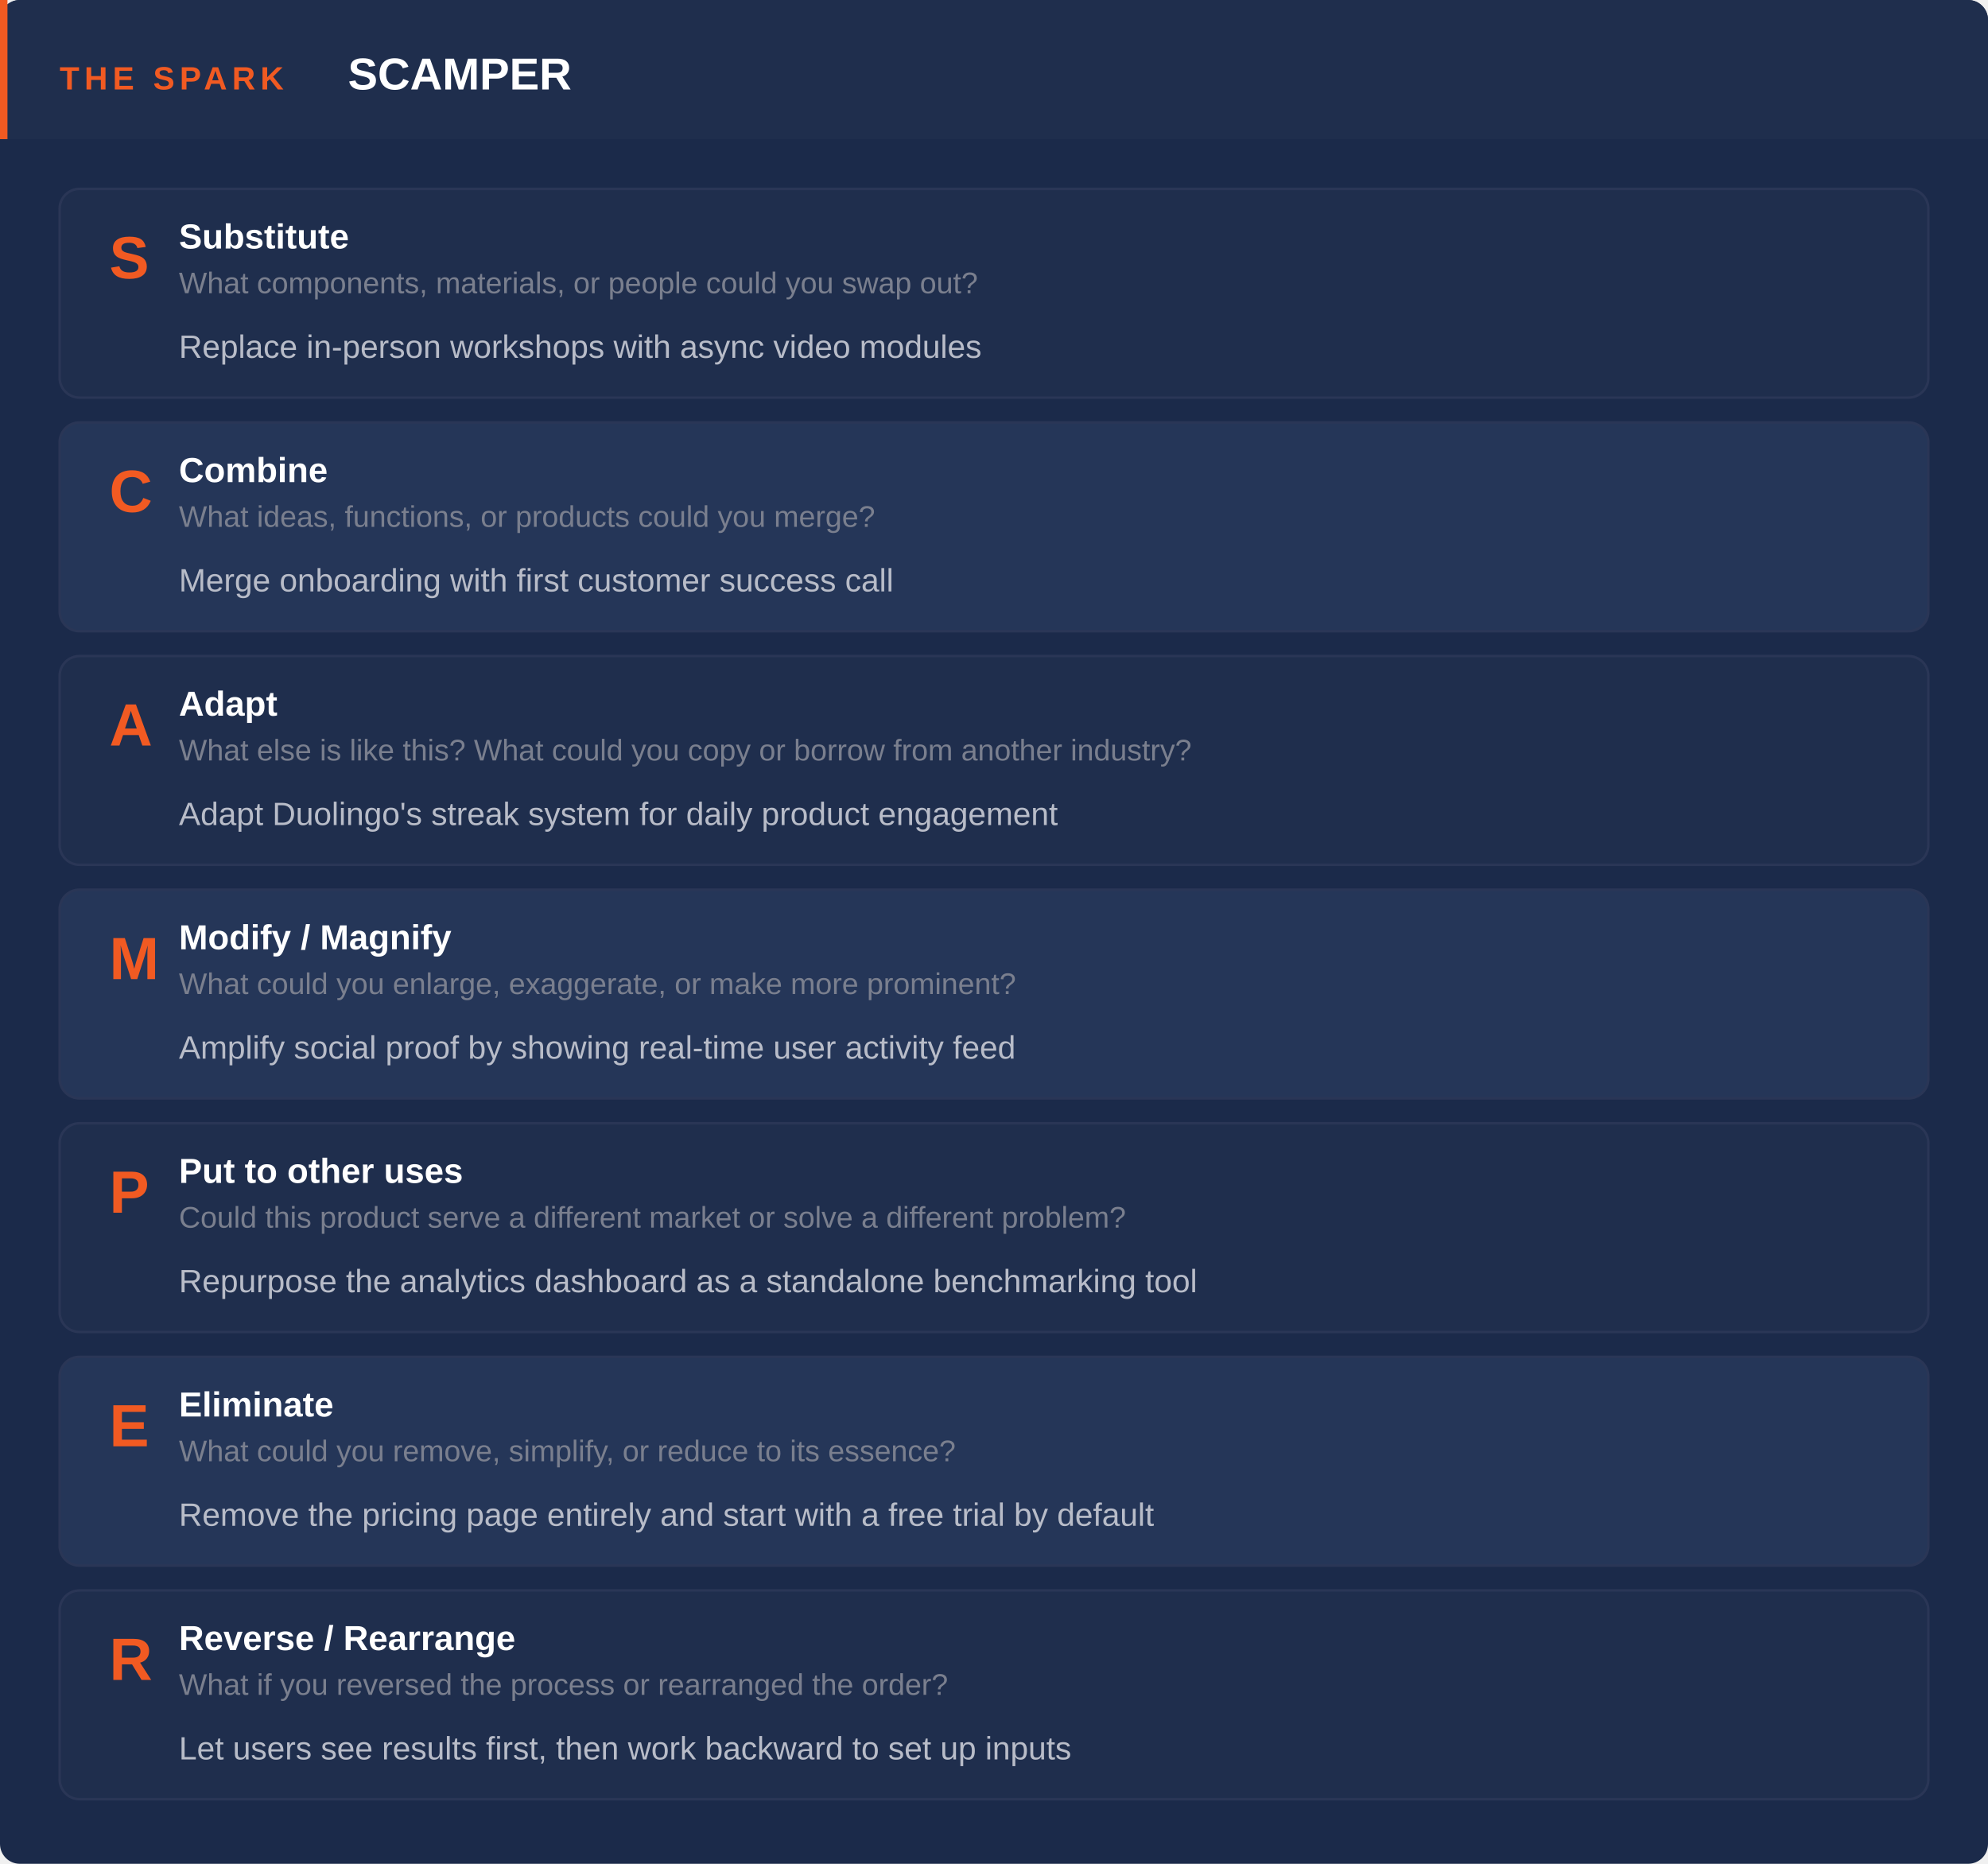
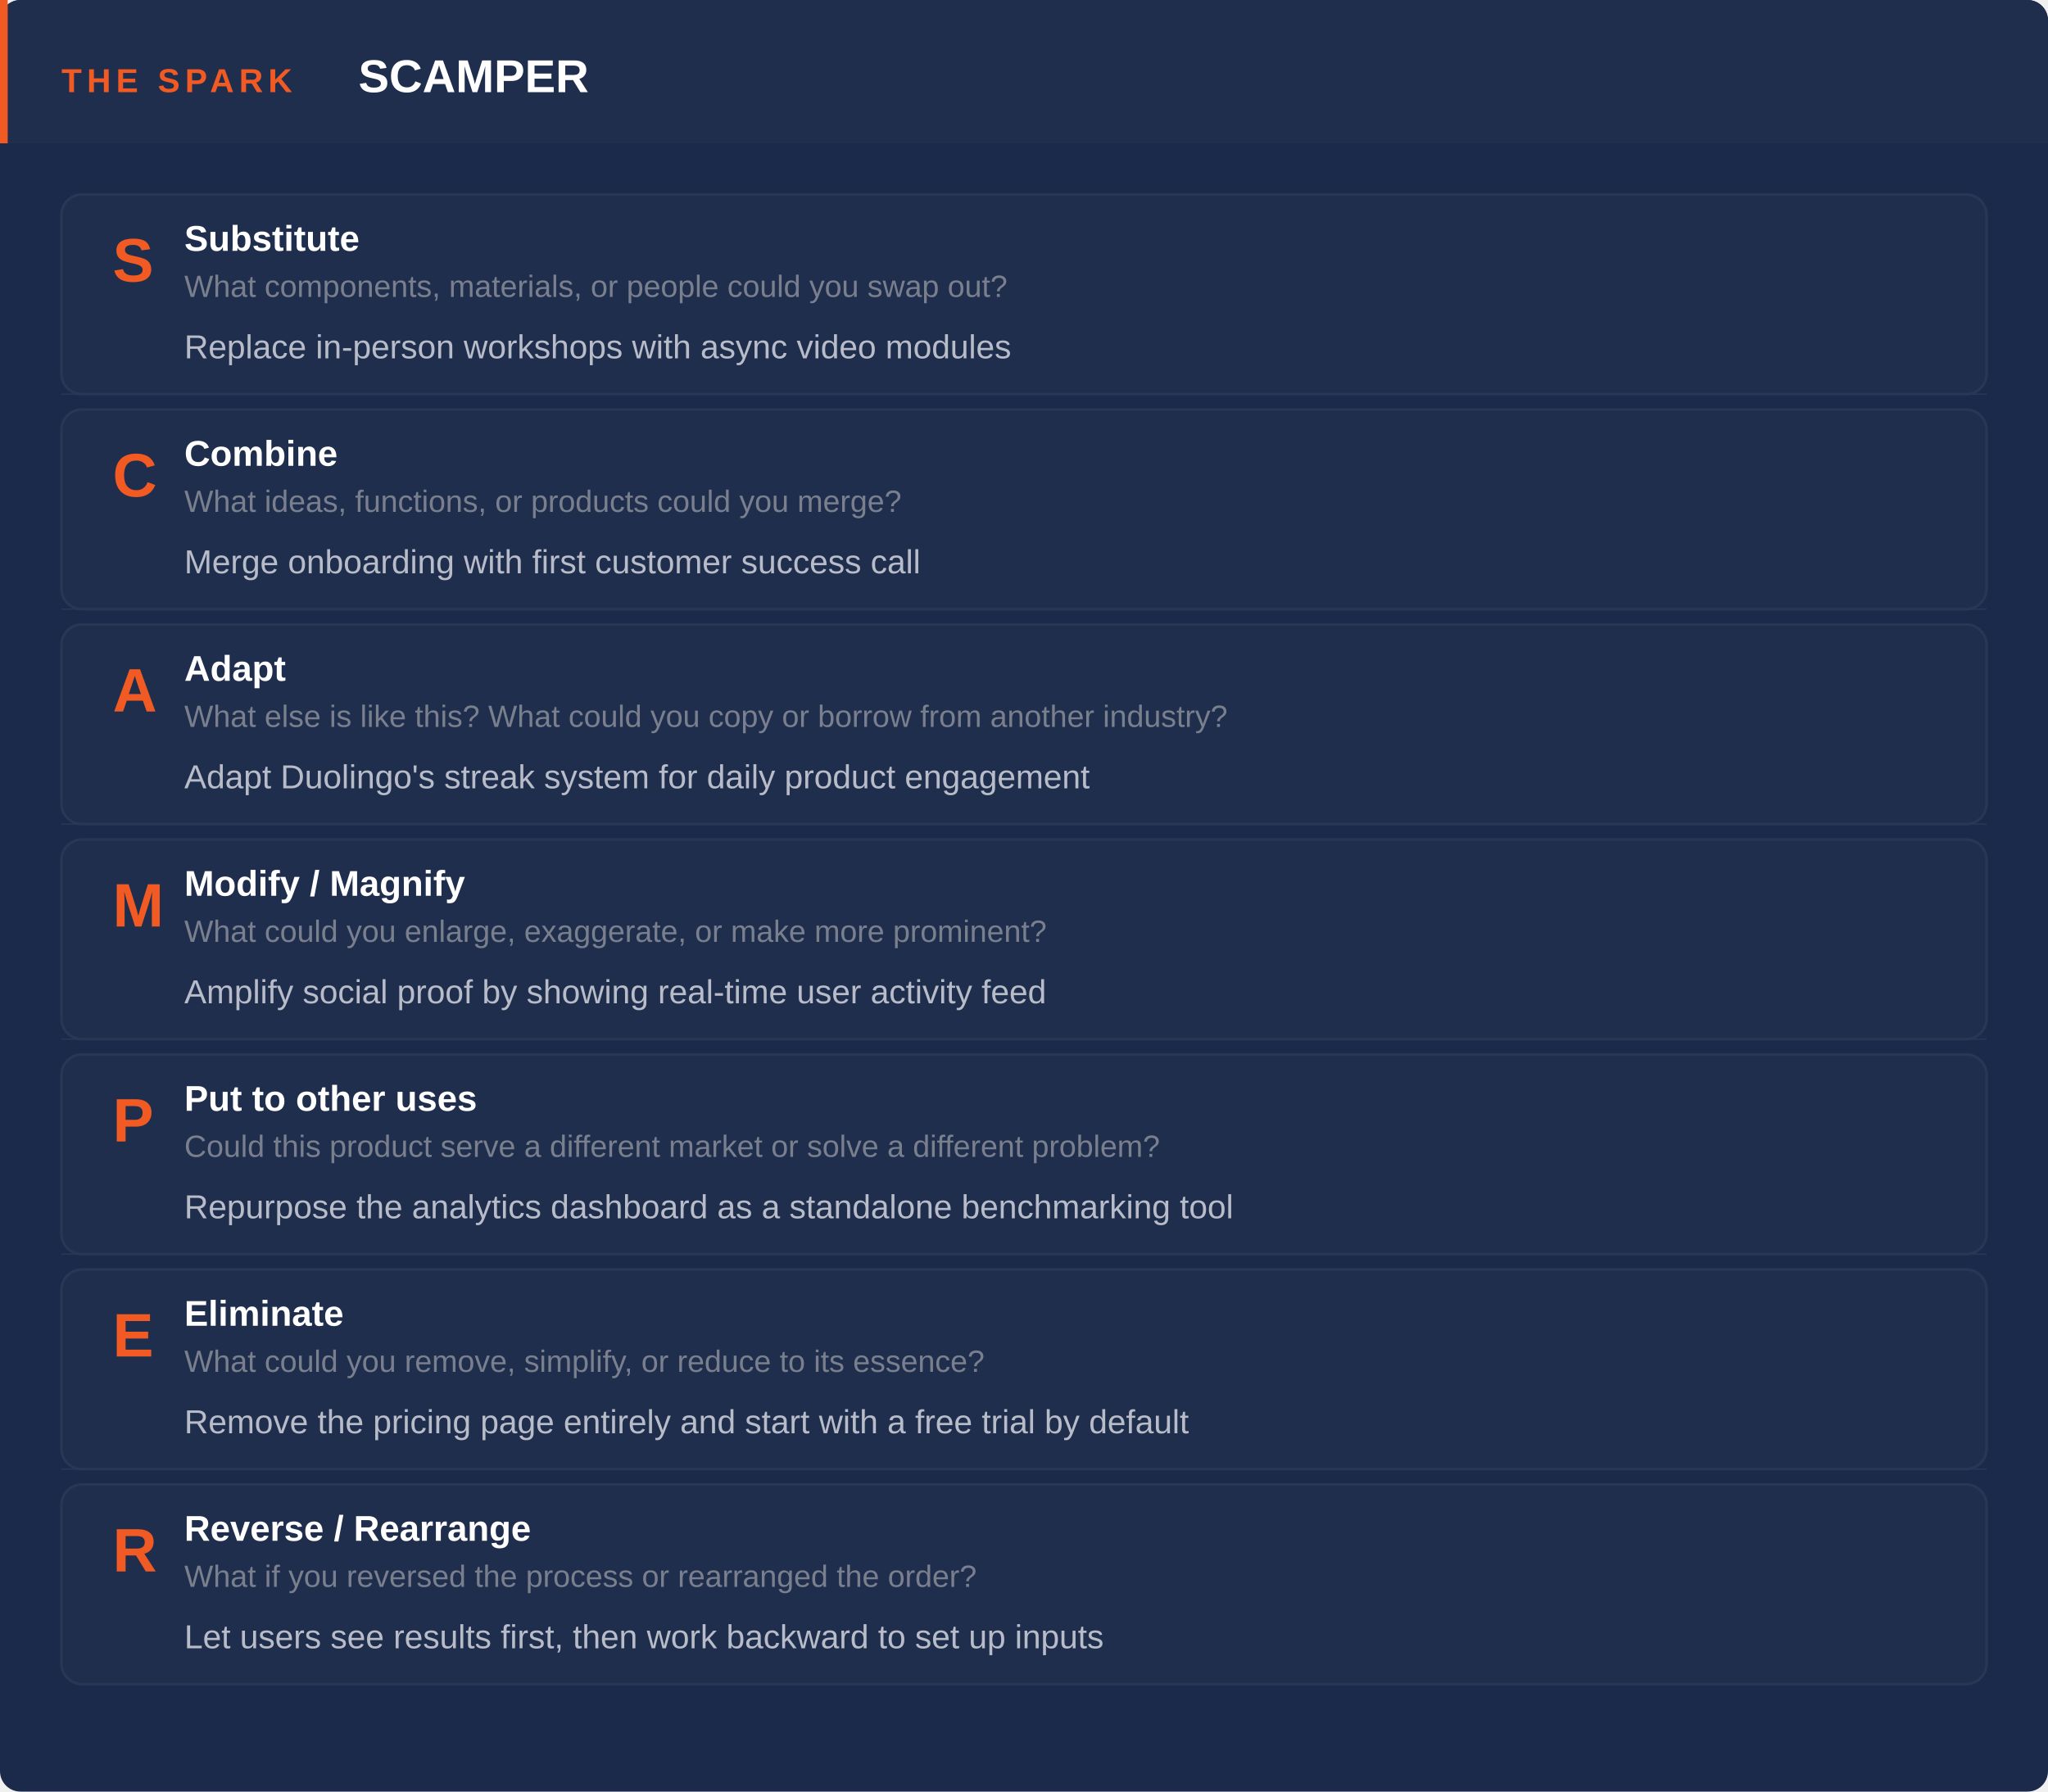
- <svg xmlns="http://www.w3.org/2000/svg" width="800" height="750" viewBox="0 0 800 750">
+ <svg xmlns="http://www.w3.org/2000/svg" width="800" height="700" viewBox="0 0 800 700">
  <defs>
-     <style>
-       text { font-family: Arial, sans-serif; }
-     </style>
+     <style>text { font-family: Arial, sans-serif; }</style>
  </defs>
-   <rect width="800" height="750" fill="#1B2A4A" rx="8" />
+   <rect width="800" height="700" fill="#1B2A4A" rx="8" />
  <rect x="0" y="0" width="800" height="56" fill="#1F2E4D" rx="8" />
  <rect x="0" y="48" width="800" height="8" fill="#1F2E4D" />
  <rect x="0" y="0" width="3" height="56" fill="#F15A22" />
  <text x="24" y="36" fill="#F15A22" font-size="13" font-weight="bold" letter-spacing="2">THE SPARK</text>
  <text x="140" y="36" fill="#FFFFFF" font-size="18" font-weight="bold">SCAMPER</text>
-   <rect x="24" y="76" width="752" height="84" fill="#1F2E4D" rx="8" stroke="#2A3656" stroke-width="1" />
-   <text x="44" y="112" fill="#F15A22" font-size="24" font-weight="bold">S</text>
-   <text x="72" y="100" fill="#FFFFFF" font-size="14" font-weight="bold">Substitute</text>
-   <text x="72" y="118" fill="#7A7F8E" font-size="12">What components, materials, or people could you swap out?</text>
-   <text x="72" y="144" fill="#B8BCC8" font-size="13">Replace in-person workshops with async video modules</text>
-   <rect x="24" y="170" width="752" height="84" fill="#253658" rx="8" stroke="#2A3656" stroke-width="1" />
-   <text x="44" y="206" fill="#F15A22" font-size="24" font-weight="bold">C</text>
-   <text x="72" y="194" fill="#FFFFFF" font-size="14" font-weight="bold">Combine</text>
-   <text x="72" y="212" fill="#7A7F8E" font-size="12">What ideas, functions, or products could you merge?</text>
-   <text x="72" y="238" fill="#B8BCC8" font-size="13">Merge onboarding with first customer success call</text>
-   <rect x="24" y="264" width="752" height="84" fill="#1F2E4D" rx="8" stroke="#2A3656" stroke-width="1" />
-   <text x="44" y="300" fill="#F15A22" font-size="24" font-weight="bold">A</text>
-   <text x="72" y="288" fill="#FFFFFF" font-size="14" font-weight="bold">Adapt</text>
-   <text x="72" y="306" fill="#7A7F8E" font-size="12">What else is like this? What could you copy or borrow from another industry?</text>
-   <text x="72" y="332" fill="#B8BCC8" font-size="13">Adapt Duolingo's streak system for daily product engagement</text>
-   <rect x="24" y="358" width="752" height="84" fill="#253658" rx="8" stroke="#2A3656" stroke-width="1" />
-   <text x="44" y="394" fill="#F15A22" font-size="24" font-weight="bold">M</text>
-   <text x="72" y="382" fill="#FFFFFF" font-size="14" font-weight="bold">Modify / Magnify</text>
-   <text x="72" y="400" fill="#7A7F8E" font-size="12">What could you enlarge, exaggerate, or make more prominent?</text>
-   <text x="72" y="426" fill="#B8BCC8" font-size="13">Amplify social proof by showing real-time user activity feed</text>
-   <rect x="24" y="452" width="752" height="84" fill="#1F2E4D" rx="8" stroke="#2A3656" stroke-width="1" />
-   <text x="44" y="488" fill="#F15A22" font-size="24" font-weight="bold">P</text>
-   <text x="72" y="476" fill="#FFFFFF" font-size="14" font-weight="bold">Put to other uses</text>
-   <text x="72" y="494" fill="#7A7F8E" font-size="12">Could this product serve a different market or solve a different problem?</text>
-   <text x="72" y="520" fill="#B8BCC8" font-size="13">Repurpose the analytics dashboard as a standalone benchmarking tool</text>
-   <rect x="24" y="546" width="752" height="84" fill="#253658" rx="8" stroke="#2A3656" stroke-width="1" />
-   <text x="44" y="582" fill="#F15A22" font-size="24" font-weight="bold">E</text>
-   <text x="72" y="570" fill="#FFFFFF" font-size="14" font-weight="bold">Eliminate</text>
-   <text x="72" y="588" fill="#7A7F8E" font-size="12">What could you remove, simplify, or reduce to its essence?</text>
-   <text x="72" y="614" fill="#B8BCC8" font-size="13">Remove the pricing page entirely and start with a free trial by default</text>
-   <rect x="24" y="640" width="752" height="84" fill="#1F2E4D" rx="8" stroke="#2A3656" stroke-width="1" />
-   <text x="44" y="676" fill="#F15A22" font-size="24" font-weight="bold">R</text>
-   <text x="72" y="664" fill="#FFFFFF" font-size="14" font-weight="bold">Reverse / Rearrange</text>
-   <text x="72" y="682" fill="#7A7F8E" font-size="12">What if you reversed the process or rearranged the order?</text>
-   <text x="72" y="708" fill="#B8BCC8" font-size="13">Let users see results first, then work backward to set up inputs</text>
+   <rect x="24" y="76" width="752" height="78" fill="#1F2E4D" rx="8" stroke="#2A3656" stroke-width="1" />
+   <line x1="24" y1="154" x2="776" y2="154" stroke="#2A3656" stroke-width="0.5" />
+   <text x="44" y="110" fill="#F15A22" font-size="24" font-weight="bold">S</text>
+   <text x="72" y="98" fill="#FFFFFF" font-size="14" font-weight="bold">Substitute</text>
+   <text x="72" y="116" fill="#7A7F8E" font-size="12">What components, materials, or people could you swap out?</text>
+   <text x="72" y="140" fill="#B8BCC8" font-size="13">Replace in-person workshops with async video modules</text>
+   <rect x="24" y="160" width="752" height="78" fill="#1F2E4D" rx="8" stroke="#2A3656" stroke-width="1" />
+   <line x1="24" y1="238" x2="776" y2="238" stroke="#2A3656" stroke-width="0.5" />
+   <text x="44" y="194" fill="#F15A22" font-size="24" font-weight="bold">C</text>
+   <text x="72" y="182" fill="#FFFFFF" font-size="14" font-weight="bold">Combine</text>
+   <text x="72" y="200" fill="#7A7F8E" font-size="12">What ideas, functions, or products could you merge?</text>
+   <text x="72" y="224" fill="#B8BCC8" font-size="13">Merge onboarding with first customer success call</text>
+   <rect x="24" y="244" width="752" height="78" fill="#1F2E4D" rx="8" stroke="#2A3656" stroke-width="1" />
+   <line x1="24" y1="322" x2="776" y2="322" stroke="#2A3656" stroke-width="0.5" />
+   <text x="44" y="278" fill="#F15A22" font-size="24" font-weight="bold">A</text>
+   <text x="72" y="266" fill="#FFFFFF" font-size="14" font-weight="bold">Adapt</text>
+   <text x="72" y="284" fill="#7A7F8E" font-size="12">What else is like this? What could you copy or borrow from another industry?</text>
+   <text x="72" y="308" fill="#B8BCC8" font-size="13">Adapt Duolingo's streak system for daily product engagement</text>
+   <rect x="24" y="328" width="752" height="78" fill="#1F2E4D" rx="8" stroke="#2A3656" stroke-width="1" />
+   <line x1="24" y1="406" x2="776" y2="406" stroke="#2A3656" stroke-width="0.5" />
+   <text x="44" y="362" fill="#F15A22" font-size="24" font-weight="bold">M</text>
+   <text x="72" y="350" fill="#FFFFFF" font-size="14" font-weight="bold">Modify / Magnify</text>
+   <text x="72" y="368" fill="#7A7F8E" font-size="12">What could you enlarge, exaggerate, or make more prominent?</text>
+   <text x="72" y="392" fill="#B8BCC8" font-size="13">Amplify social proof by showing real-time user activity feed</text>
+   <rect x="24" y="412" width="752" height="78" fill="#1F2E4D" rx="8" stroke="#2A3656" stroke-width="1" />
+   <line x1="24" y1="490" x2="776" y2="490" stroke="#2A3656" stroke-width="0.5" />
+   <text x="44" y="446" fill="#F15A22" font-size="24" font-weight="bold">P</text>
+   <text x="72" y="434" fill="#FFFFFF" font-size="14" font-weight="bold">Put to other uses</text>
+   <text x="72" y="452" fill="#7A7F8E" font-size="12">Could this product serve a different market or solve a different problem?</text>
+   <text x="72" y="476" fill="#B8BCC8" font-size="13">Repurpose the analytics dashboard as a standalone benchmarking tool</text>
+   <rect x="24" y="496" width="752" height="78" fill="#1F2E4D" rx="8" stroke="#2A3656" stroke-width="1" />
+   <line x1="24" y1="574" x2="776" y2="574" stroke="#2A3656" stroke-width="0.5" />
+   <text x="44" y="530" fill="#F15A22" font-size="24" font-weight="bold">E</text>
+   <text x="72" y="518" fill="#FFFFFF" font-size="14" font-weight="bold">Eliminate</text>
+   <text x="72" y="536" fill="#7A7F8E" font-size="12">What could you remove, simplify, or reduce to its essence?</text>
+   <text x="72" y="560" fill="#B8BCC8" font-size="13">Remove the pricing page entirely and start with a free trial by default</text>
+   <rect x="24" y="580" width="752" height="78" fill="#1F2E4D" rx="8" stroke="#2A3656" stroke-width="1" />
+   <text x="44" y="614" fill="#F15A22" font-size="24" font-weight="bold">R</text>
+   <text x="72" y="602" fill="#FFFFFF" font-size="14" font-weight="bold">Reverse / Rearrange</text>
+   <text x="72" y="620" fill="#7A7F8E" font-size="12">What if you reversed the process or rearranged the order?</text>
+   <text x="72" y="644" fill="#B8BCC8" font-size="13">Let users see results first, then work backward to set up inputs</text>
</svg>
